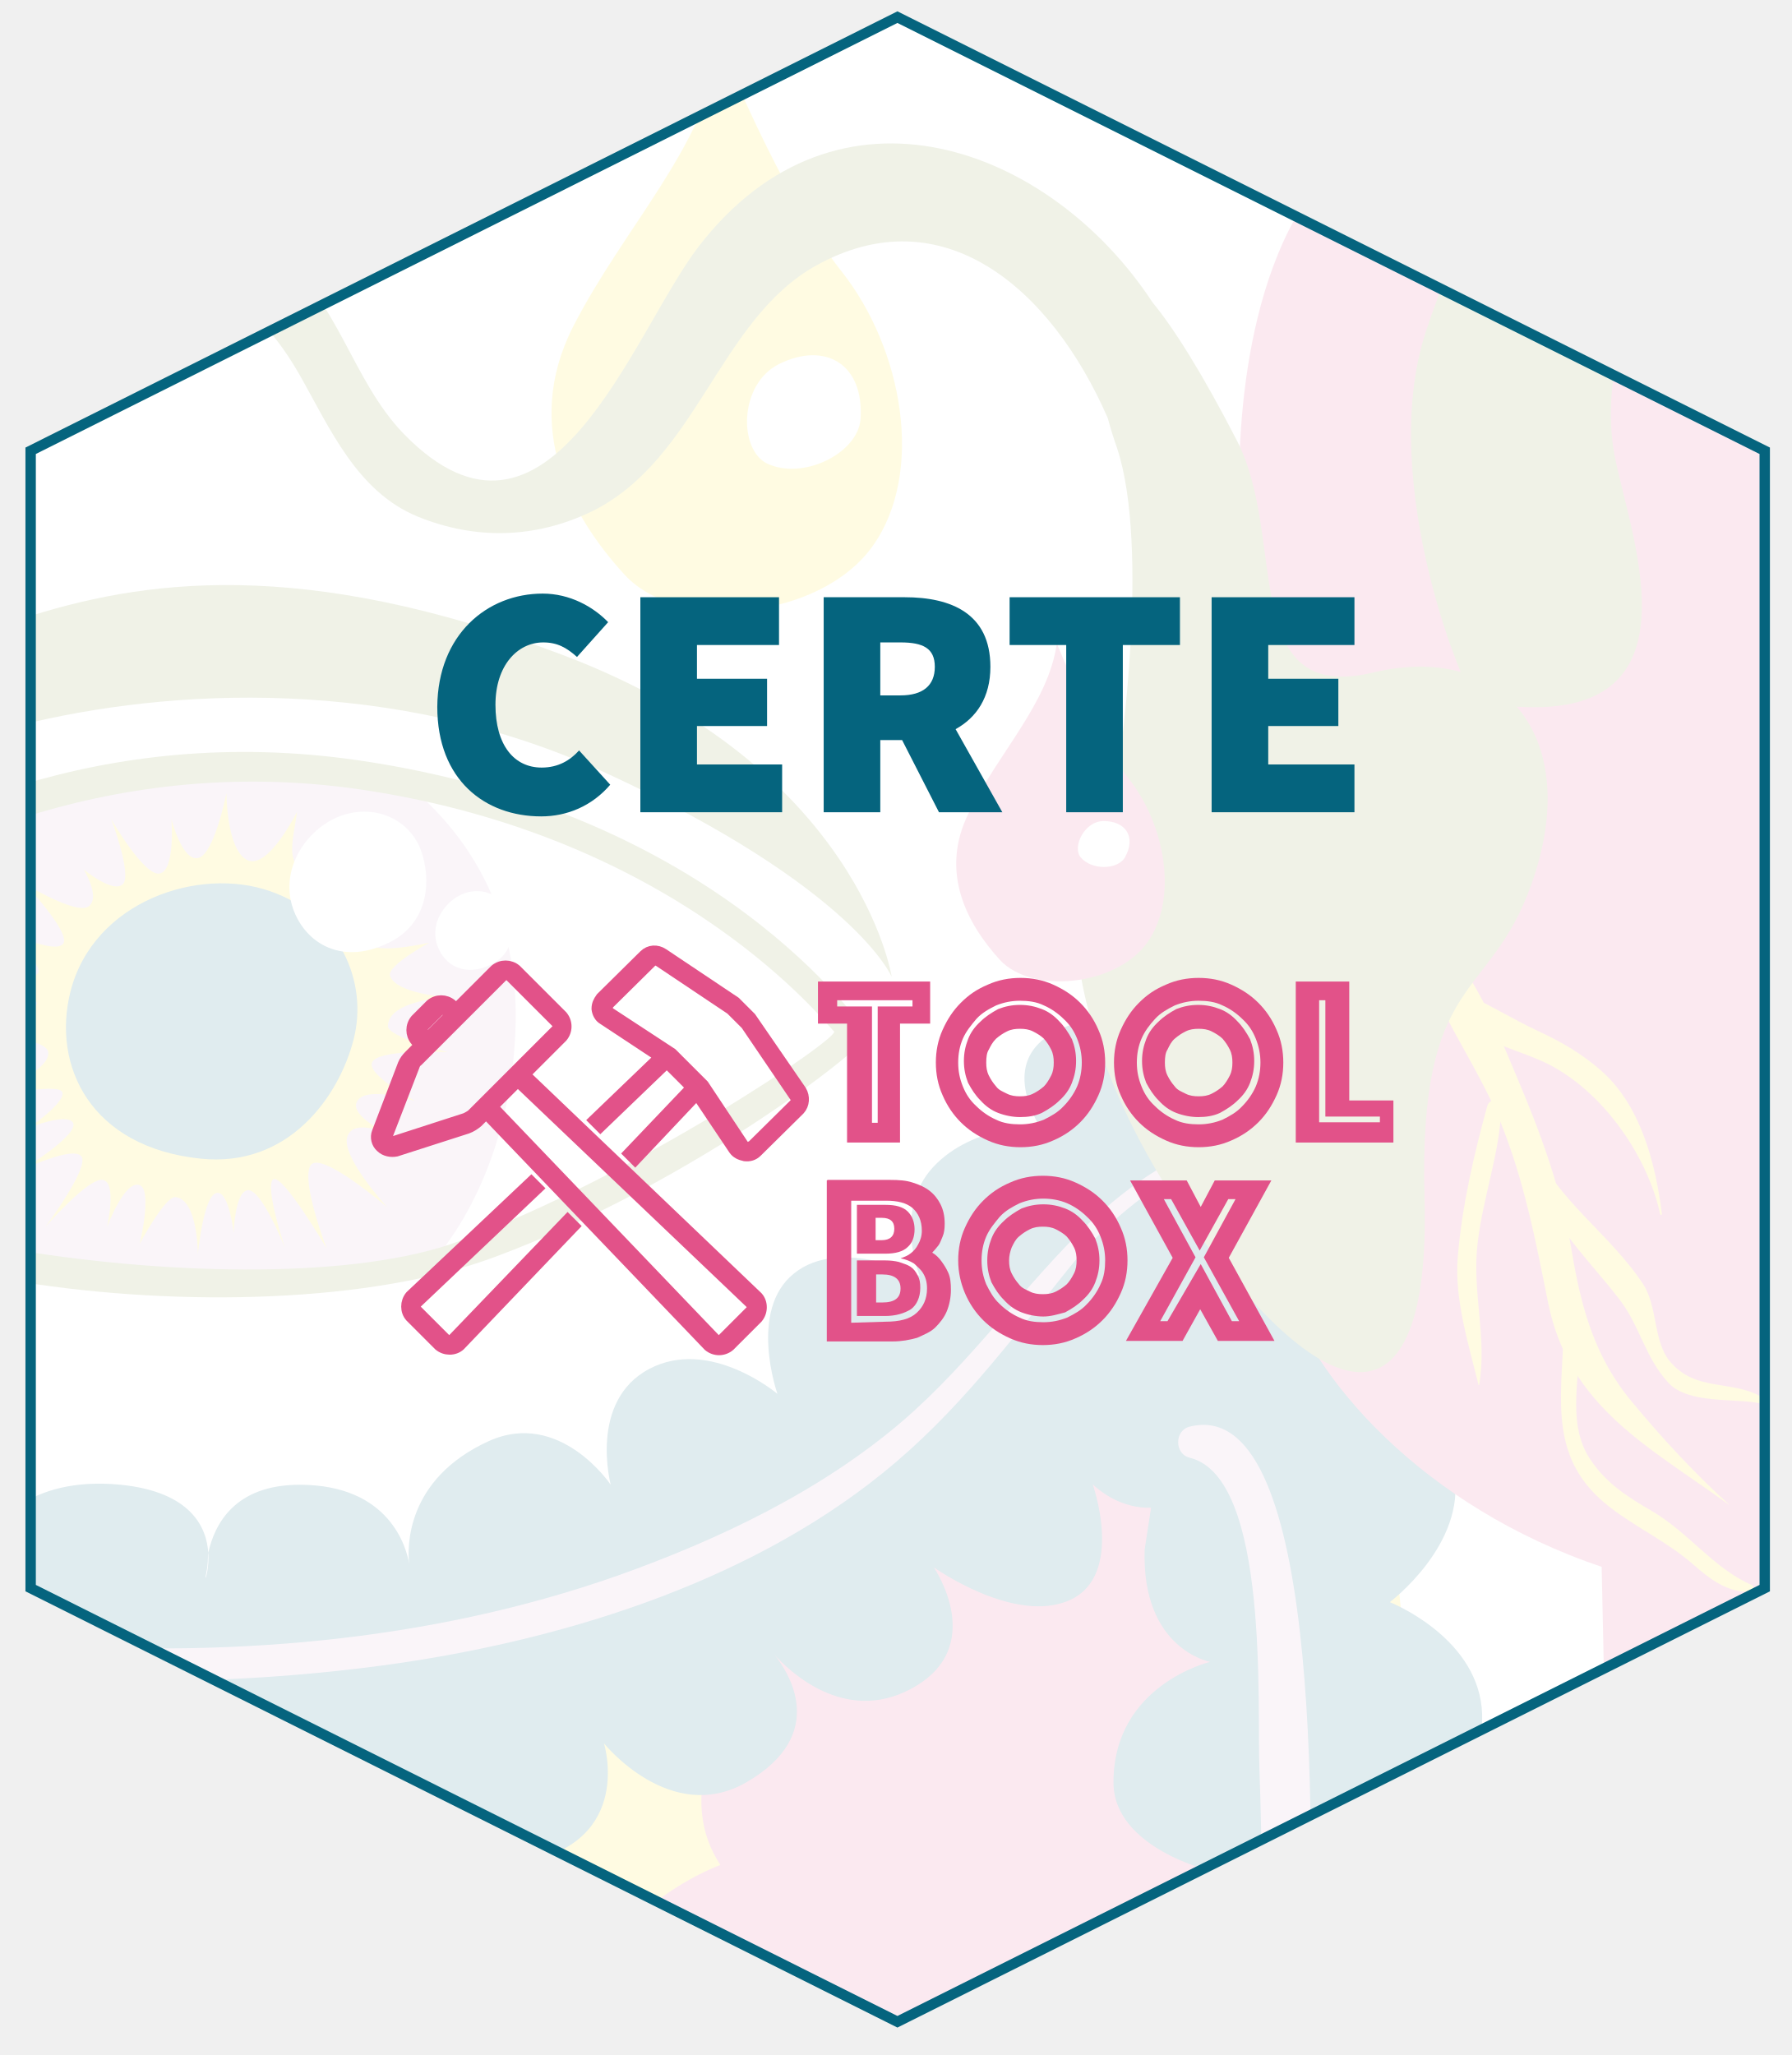
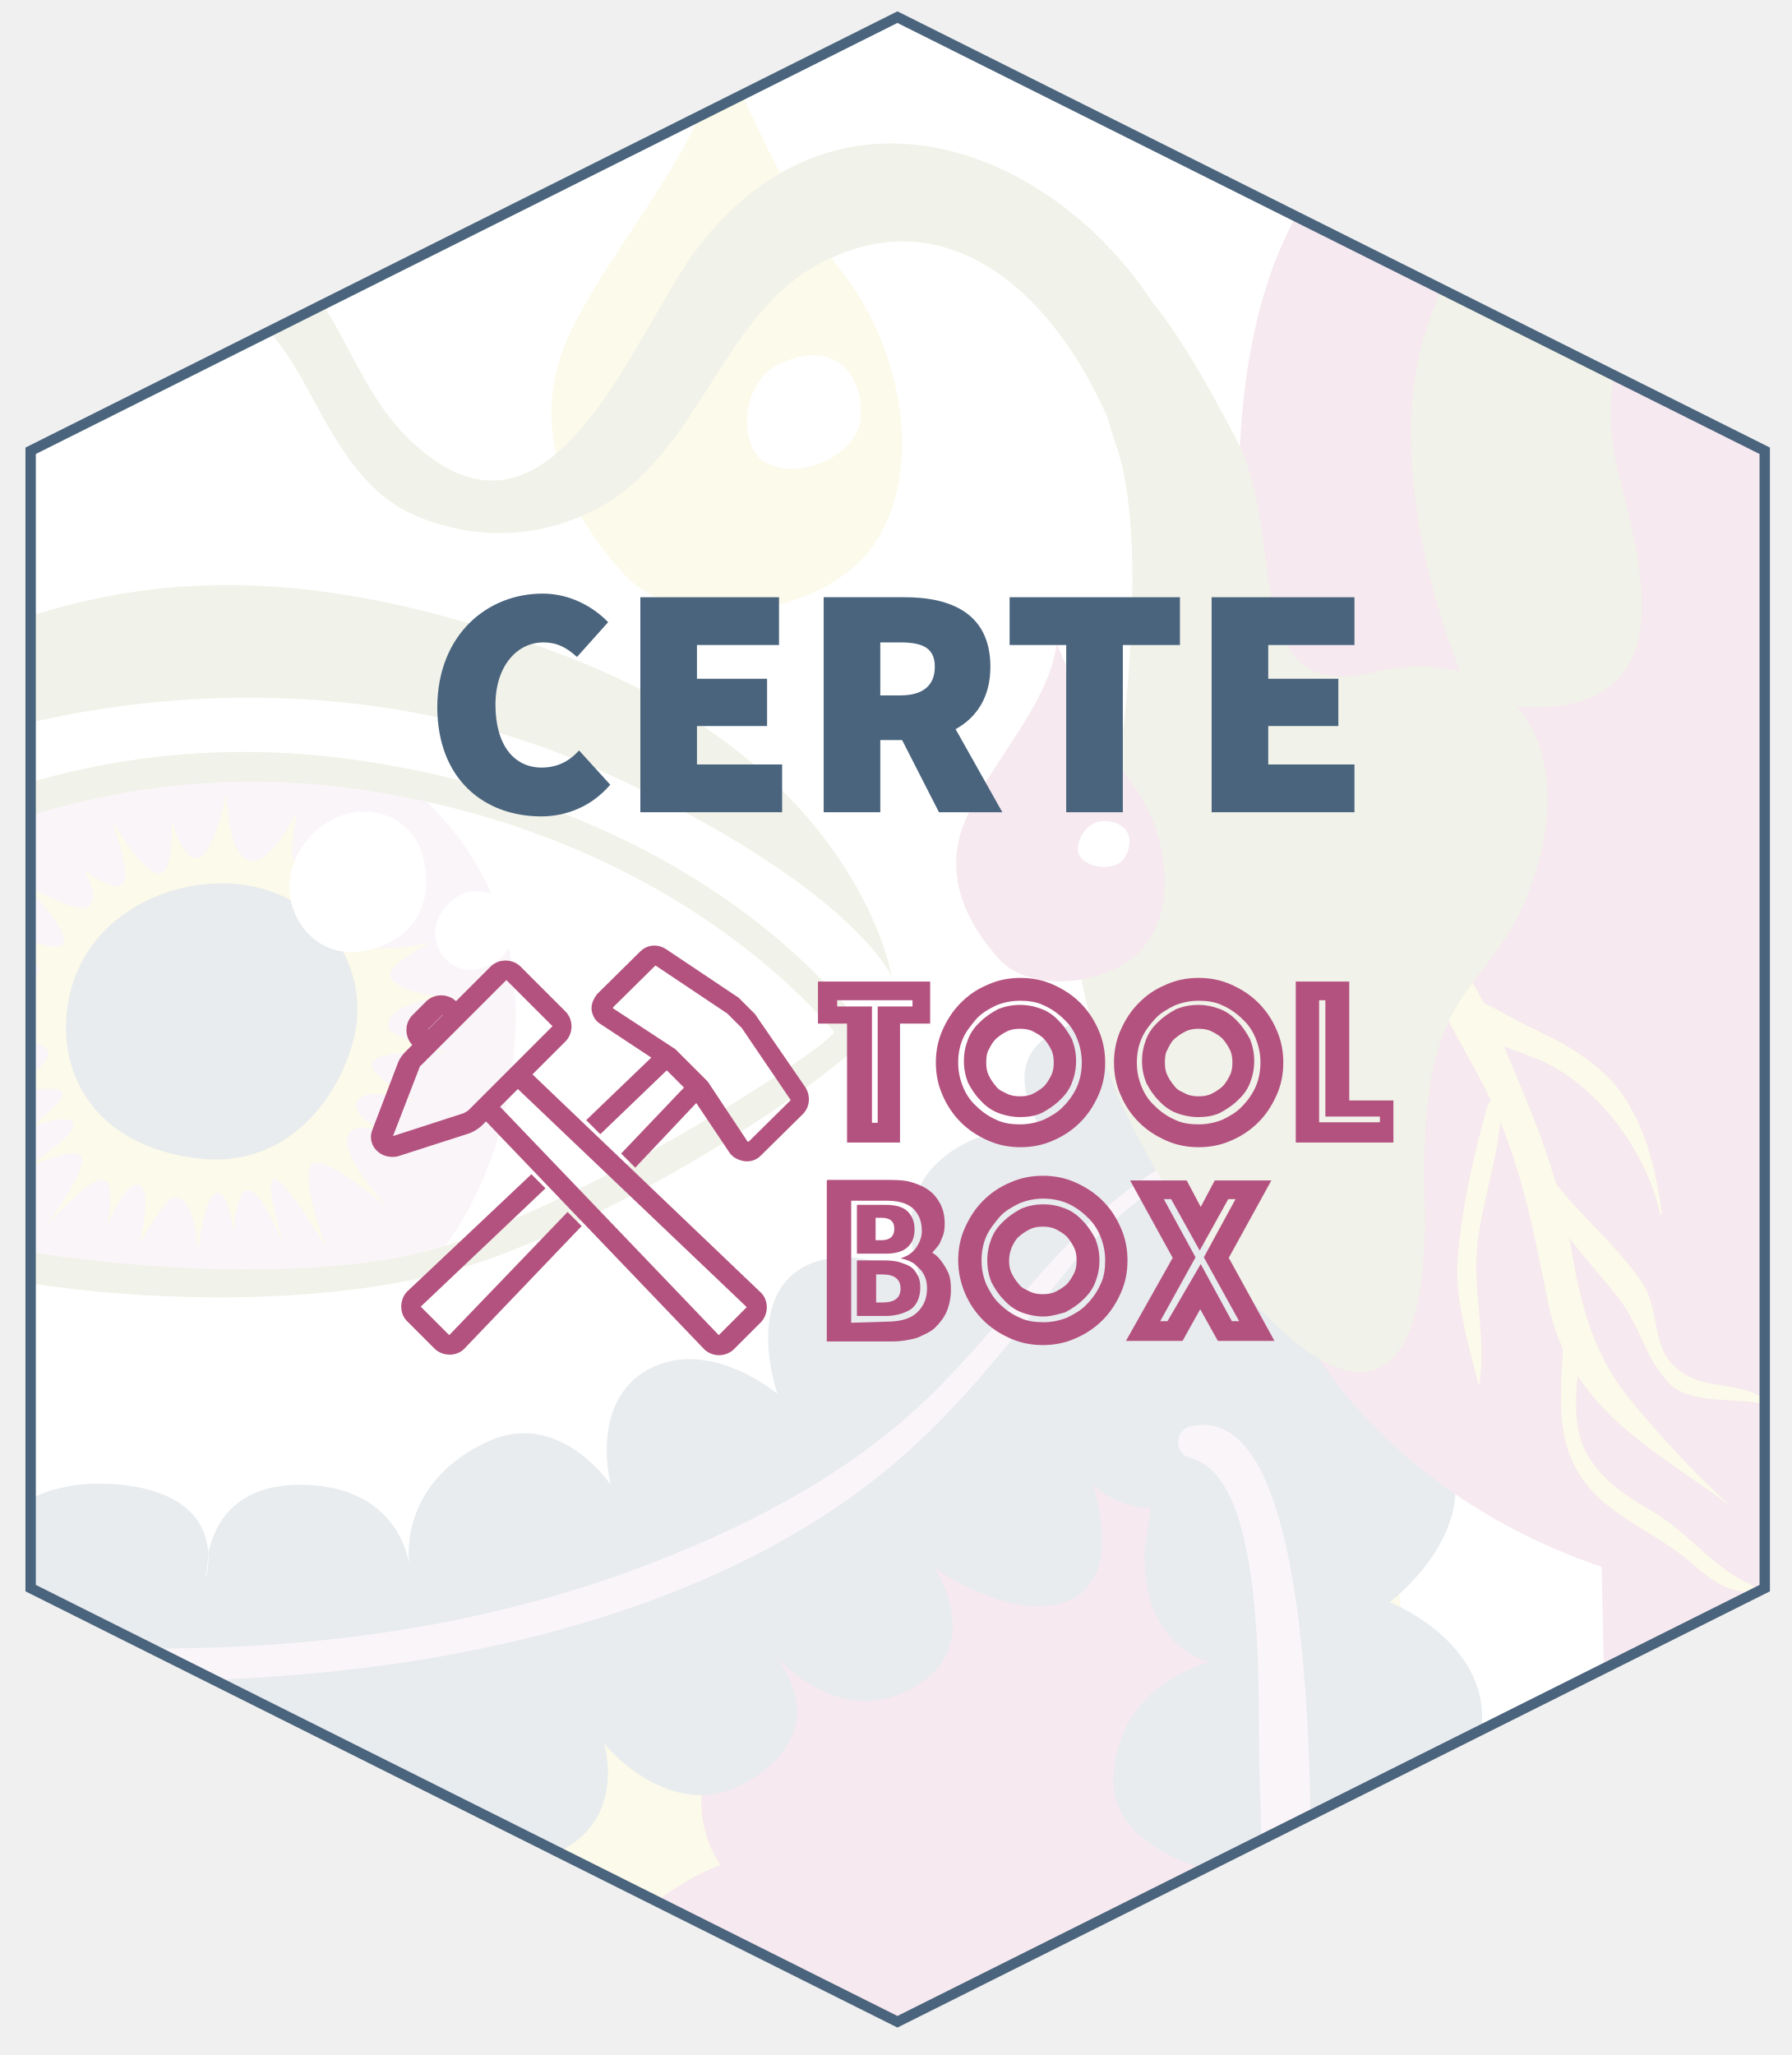
<svg xmlns="http://www.w3.org/2000/svg" xmlns:xlink="http://www.w3.org/1999/xlink" version="1.1" id="Layer_1" x="0px" y="0px" viewBox="0 0 345 395.7" style="enable-background:new 0 0 345 395.7;" xml:space="preserve">
  <style type="text/css">
	.st0{fill:#FFFFFF;}
	.st1{clip-path:url(#SVGID_4_);}
- 	.st2{clip-path:url(#SVGID_6_);fill:#E25289;}
- 	.st3{clip-path:url(#SVGID_8_);fill:#E25289;}
- 	.st4{clip-path:url(#SVGID_10_);fill:#FCE31B;}
- 	.st5{clip-path:url(#SVGID_12_);fill:#E25289;}
- 	.st6{clip-path:url(#SVGID_14_);fill:#05647E;}
- 	.st7{clip-path:url(#SVGID_16_);fill:#05647E;}
+ 	.st2{clip-path:url(#SVGID_6_);fill:#B4527F;}
+ 	.st3{clip-path:url(#SVGID_8_);fill:#B4527F;}
+ 	.st4{clip-path:url(#SVGID_10_);fill:#E4D559;}
+ 	.st5{clip-path:url(#SVGID_12_);fill:#B4527F;}
+ 	.st6{clip-path:url(#SVGID_14_);fill:#4A647D;}
+ 	.st7{clip-path:url(#SVGID_16_);fill:#4A647D;}
	.st8{clip-path:url(#SVGID_18_);fill:#D5B1D3;}
- 	.st9{clip-path:url(#SVGID_20_);fill:#FCE31B;}
- 	.st10{clip-path:url(#SVGID_22_);fill:#E25289;}
- 	.st11{clip-path:url(#SVGID_24_);fill:#FCE31B;}
+ 	.st9{clip-path:url(#SVGID_20_);fill:#E4D559;}
+ 	.st10{clip-path:url(#SVGID_22_);fill:#B4527F;}
+ 	.st11{clip-path:url(#SVGID_24_);fill:#E4D559;}
	.st12{clip-path:url(#SVGID_26_);fill:#FFFFFF;}
- 	.st13{clip-path:url(#SVGID_28_);fill:#05647E;}
+ 	.st13{clip-path:url(#SVGID_28_);fill:#4A647D;}
	.st14{clip-path:url(#SVGID_30_);fill:#FFFFFF;}
	.st15{clip-path:url(#SVGID_32_);fill:#FFFFFF;}
- 	.st16{clip-path:url(#SVGID_34_);fill:#FCE31B;}
- 	.st17{clip-path:url(#SVGID_36_);fill:#FCE31B;}
- 	.st18{clip-path:url(#SVGID_38_);fill:#FCE31B;}
- 	.st19{clip-path:url(#SVGID_40_);fill:#FCE31B;}
- 	.st20{clip-path:url(#SVGID_42_);fill:#FCE31B;}
- 	.st21{clip-path:url(#SVGID_44_);fill:#849741;}
- 	.st22{clip-path:url(#SVGID_46_);fill:#849741;}
- 	.st23{clip-path:url(#SVGID_48_);fill:#849741;}
- 	.st24{clip-path:url(#SVGID_50_);fill:#05647E;}
- 	.st25{clip-path:url(#SVGID_52_);fill:#05647E;}
- 	.st26{clip-path:url(#SVGID_54_);fill:#05647E;}
+ 	.st16{clip-path:url(#SVGID_34_);fill:#E4D559;}
+ 	.st17{clip-path:url(#SVGID_36_);fill:#E4D559;}
+ 	.st18{clip-path:url(#SVGID_38_);fill:#E4D559;}
+ 	.st19{clip-path:url(#SVGID_40_);fill:#E4D559;}
+ 	.st20{clip-path:url(#SVGID_42_);fill:#E4D559;}
+ 	.st21{clip-path:url(#SVGID_44_);fill:#93984C;}
+ 	.st22{clip-path:url(#SVGID_46_);fill:#93984C;}
+ 	.st23{clip-path:url(#SVGID_48_);fill:#93984C;}
+ 	.st24{clip-path:url(#SVGID_50_);fill:#4A647D;}
+ 	.st25{clip-path:url(#SVGID_52_);fill:#4A647D;}
+ 	.st26{clip-path:url(#SVGID_54_);fill:#4A647D;}
	.st27{clip-path:url(#SVGID_56_);fill:#D5B1D3;}
	.st28{clip-path:url(#SVGID_58_);fill:#D5B1D3;}
- 	.st29{clip-path:url(#SVGID_60_);fill:#849741;}
- 	.st30{clip-path:url(#SVGID_62_);fill:#E25289;}
+ 	.st29{clip-path:url(#SVGID_60_);fill:#93984C;}
+ 	.st30{clip-path:url(#SVGID_62_);fill:#B4527F;}
	.st31{clip-path:url(#SVGID_64_);fill:#FFFFFF;}
	.st32{display:none;}
	.st33{display:inline;}
	.st34{display:none;opacity:0.9;clip-path:url(#SVGID_66_);fill:#FFFFFF;enable-background:new    ;}
	.st35{opacity:0.875;clip-path:url(#SVGID_68_);fill:#FFFFFF;enable-background:new    ;}
- 	.st36{fill:none;stroke:#05647E;stroke-width:2;stroke-miterlimit:10;}
- 	.st37{fill:#05647E;}
- 	.st38{fill-rule:evenodd;clip-rule:evenodd;fill:#E25289;stroke:#E25289;stroke-width:2;stroke-miterlimit:10;}
- 	.st39{fill:#E25289;}
+ 	.st36{fill:none;stroke:#4A647D;stroke-width:2;stroke-miterlimit:10;}
+ 	.st37{fill:#4A647D;}
+ 	.st38{fill-rule:evenodd;clip-rule:evenodd;fill:#B4527F;stroke:#B4527F;stroke-width:2;stroke-miterlimit:10;}
+ 	.st39{fill:#B4527F;}
</style>
  <g id="logo_1_">
    <g>
      <polygon id="SVGID_1_" class="st0" points="172.8,3.3 339.8,86.8 339.8,305.8 172.8,389.3 5.9,305.8 5.9,86.8   " />
    </g>
    <g>
      <g>
        <g>
          <defs>
            <polygon id="SVGID_3_" points="172.8,3.3 339.8,86.8 339.8,305.8 172.8,389.3 5.9,305.8 5.9,86.8      " />
          </defs>
          <clipPath id="SVGID_4_">
            <use xlink:href="#SVGID_3_" style="overflow:visible;" />
          </clipPath>
          <g id="logo" class="st1">
            <g>
              <g>
                <g>
                  <defs>
                    <rect id="SVGID_5_" x="3.9" y="14.4" width="337.3" height="386" />
                  </defs>
                  <clipPath id="SVGID_6_">
                    <use xlink:href="#SVGID_5_" style="overflow:visible;" />
                  </clipPath>
                  <path class="st2" d="M306.1,19.6" />
                </g>
              </g>
            </g>
            <g>
              <g>
                <g>
                  <defs>
                    <rect id="SVGID_7_" x="3.9" y="14.4" width="337.3" height="386" />
                  </defs>
                  <clipPath id="SVGID_8_">
                    <use xlink:href="#SVGID_7_" style="overflow:visible;" />
                  </clipPath>
                  <path class="st3" d="M306.1,19.6c0.7,3.3,5.8,3.2,6.6,0" />
                </g>
              </g>
            </g>
            <g>
              <g>
                <g>
                  <defs>
                    <rect id="SVGID_9_" x="3.9" y="14.4" width="337.3" height="386" />
                  </defs>
                  <clipPath id="SVGID_10_">
                    <use xlink:href="#SVGID_9_" style="overflow:visible;" />
                  </clipPath>
                  <path class="st4" d="M254.3,271.6c-26.4-12.8-106.2,18.5-135.2,26.2C93.7,304.6,49.7,329.2,3.9,328v62.1h266.3          C269.8,344.1,276.1,282.1,254.3,271.6" />
                </g>
              </g>
            </g>
            <g>
              <g>
                <g>
                  <defs>
                    <rect id="SVGID_11_" x="3.9" y="14.4" width="337.3" height="386" />
                  </defs>
                  <clipPath id="SVGID_12_">
                    <use xlink:href="#SVGID_11_" style="overflow:visible;" />
                  </clipPath>
                  <path class="st5" d="M222.7,266.2c-35.1-20.8-96.2-3.3-73.9,52c0,0-22.3,22.3-10.1,40.9c-10.7,4.2-23.1,14-33.5,31.1h8.1          h35.2h94.8C257.4,344.2,253.4,284.4,222.7,266.2" />
                </g>
              </g>
            </g>
            <g>
              <g>
                <g>
                  <defs>
                    <rect id="SVGID_13_" x="3.9" y="14.4" width="337.3" height="386" />
                  </defs>
                  <clipPath id="SVGID_14_">
                    <use xlink:href="#SVGID_13_" style="overflow:visible;" />
                  </clipPath>
                  <path class="st6" d="M272.7,380.7c0,0,15.5-4.4,12.7-16.9s-12.7-16.2-12.7-16.2s14-4.8,12.6-18.8          c-1.4-13.9-17.7-20.3-17.7-20.3s14.8-11.1,12.4-24.9c-2.3-13.8-17.8-14.7-17.8-14.7c5.3-6.9,20.2-9.5-6.1-35.1          c-20.6-20-23.3-0.7-30.7,4.4c-7.4,5.1,0,27.5,0,27.5l-5,32.7C219.8,317.6,233,320,233,320s-18.6,4.4-18.6,23.2          c0,12.7,18.9,17.1,18.9,17.1s-20.3,8-16.7,25.9c0.3,1.4,0.6,2.7,1.1,3.9h66.8C281,382.8,272.7,380.7,272.7,380.7" />
                </g>
              </g>
            </g>
            <g>
              <g>
                <g>
                  <defs>
                    <rect id="SVGID_15_" x="3.9" y="14.4" width="337.3" height="386" />
                  </defs>
                  <clipPath id="SVGID_16_">
                    <use xlink:href="#SVGID_15_" style="overflow:visible;" />
                  </clipPath>
                  <path class="st7" d="M15.6,352c0,0,7.6,30.7,27.7,1.2c0,0,2.9,13.7,18.8,11.1c20.4-3.4,18.7-16.7,18.7-16.7          s5.2,14,20.5,10.9c20.8-4.1,15-22.8,15-22.8s12.8,15.9,27.4,7.5c16.1-9.3,8-21.4,5.4-24.6c-0.4-0.5-0.7-0.8-0.7-0.8          s0.3,0.3,0.7,0.8c2.7,3,13.4,13.5,26.3,6.6c15-8,4.4-23.4,4.4-23.4s15.6,11.1,26.2,6.3c10.6-4.8,4.4-22.3,4.4-22.3          s12.9,13.4,27-5.9s0-34.3,0-34.3s20.8,6.6,27.9-12.4c7.2-19-21.1-56.5-47.1-37.7c0,0-30.3-0.6-18,21.5          c0,0-12.6-0.7-20.5,7.7c-7.8,8.4-2.6,21-2.6,21s-15.3-7.7-24.2-0.5c-8.9,7.1-3.2,23.2-3.2,23.2s-13-11-24.7-4.8          s-7.4,22.3-7.4,22.3s-9.8-14.6-23.5-8.4c-16,7.3-15.7,20.5-15.3,23.7c0.1,0.5,0.1,0.7,0.1,0.7s0-0.3-0.1-0.7          c-0.5-3.1-3.7-15.3-21.1-15.3c-12.6,0-16.4,7.7-17.6,13.1c0.2,2.8-0.5,4.9-0.5,4.9s-0.1-2.1,0.5-4.9          c-0.3-4.8-3.2-11.7-16.8-13.1C14.1,285,8,287.1,4,289.7v74.1C13,361.1,15.6,352,15.6,352" />
                </g>
              </g>
            </g>
            <g>
              <g>
                <g>
                  <defs>
                    <rect id="SVGID_17_" x="3.9" y="14.4" width="337.3" height="386" />
                  </defs>
                  <clipPath id="SVGID_18_">
                    <use xlink:href="#SVGID_17_" style="overflow:visible;" />
                  </clipPath>
                  <path class="st8" d="M32.8,248.1c3.3,0.2,6.6,0.4,9.8,0.6c9.2,0.2,18.2-0.9,27.2-2.3c1.6-1,3.4-1.6,5.4-1.6          c0.1,0,0.2,0,0.3,0c0.1,0,0.1,0,0.1,0c0.5-0.1,1.1-0.3,1.6-0.5c1.3-0.5,2.6-1,4-1.4c0.9-0.3,1.8-0.5,2.7-0.6          c10.5-12.8,15.4-30.5,15.4-46.9c0-18.9-8.1-33.3-19.3-43c-13.1-2-26.3-4-39.6-3.8c-10.1,0.2-19.9,1.6-29.8,3.7          c-2,0.4-4.4,0.7-6.8,1v91c2.9,0.1,5.7,0.3,8.5,0.8C19.2,246.4,25.9,247.6,32.8,248.1" />
                </g>
              </g>
            </g>
            <g>
              <g>
                <g>
                  <defs>
                    <rect id="SVGID_19_" x="3.9" y="14.4" width="337.3" height="386" />
                  </defs>
                  <clipPath id="SVGID_20_">
                    <use xlink:href="#SVGID_19_" style="overflow:visible;" />
                  </clipPath>
                  <path class="st9" d="M12,210.3c0.7,1.9-6.3,6.8-6.3,6.8s7-2.8,8.3-1c1.6,2.2-9.8,9.2-9.8,9.2s9.9-4.8,11.5-2.6          c1.5,2.2-7,13.6-7,13.6s8.3-9.6,11.1-9.1s0.8,9.1,0.8,9.1s3.4-9.2,6.3-8.1c2.5,1,0,11.3,0,11.3s4.9-9.2,6.9-9          c4.3,0.5,4.3,11,4.3,11s1.1-11.6,3.7-11.8c2.3-0.3,3.2,7.7,3.2,7.7s0.2-7.7,2.6-8.2c2.7-0.6,7.3,11.2,7.3,11.2          s-4-12-2.3-13.3c1.8-1.2,10.3,13.3,10.3,13.3s-5-13-3.1-16s14.8,8.1,14.8,8.1s-9.1-9.9-7.7-13.7c1.1-3.1,6.3-1.2,8.2-0.3          c-2.1-1-7.8-4-6.3-6.5c1.8-3,11.1,0,11.1,0s-9-4.9-8.3-7.3c0.8-2.8,14.6-2.1,14.6-2.1s-11.5-2.9-11.5-5          c0-5,11.5-5.6,11.5-5.6s-9.9-0.6-11.1-4.1c-0.6-2,7.6-6.4,7.6-6.4S72,184,71,181.5c-1.4-3.6,7.6-16.1,7.6-16.1          s-7.7,8-11.7,6.6c-3.9-1.3,1.1-15.7,1.1-15.7s-6.5,13.1-9.8,11.3s-1.5-7.1-1-11.3c0,0-5.6,11.3-9.6,9.3s-4-12.9-4-12.9          s-2.3,11.7-5.4,12.5c-3.1,0.8-5.2-7.5-5.2-7.5s0.8,10-2.3,10.5c-3,0.5-9.3-10.5-9.3-10.5s4,10.5,2.3,12.5          c-1.8,2-7.6-2.8-7.6-2.8s3.3,5.3,1,7.1s-12.3-4.3-12.3-4.3s9.1,9.6,7.3,11.6c-1.1,1.2-5.2-0.1-8.1-1.3v1.6          c1.8,1.9,3.7,4.1,3.4,5.1c-0.2,0.7-1.7,1.1-3.4,1.5v2.7c1.7,0.6,3.1,1.3,3.1,1.8c-0.1,0.7-1.4,1.5-3.1,2.2v4.6          c2.9,0.6,5.3,1.5,5.3,2.7c0.1,1.8-2.4,3.7-5.3,5.3v2.2C7.9,209.6,11.6,209.3,12,210.3" />
                </g>
              </g>
            </g>
            <g>
              <g>
                <g>
                  <defs>
                    <rect id="SVGID_21_" x="3.9" y="14.4" width="337.3" height="386" />
                  </defs>
                  <clipPath id="SVGID_22_">
                    <use xlink:href="#SVGID_21_" style="overflow:visible;" />
                  </clipPath>
                  <path class="st10" d="M237.3,19.2c4.2,7.6,7.9,15.3,12.2,22.6c-13.4,23.9-10.7,58.9-10.7,58.9c7.4,62.8,43,69.4,43,69.4          c2.9,28.4-35,76.3-35,76.3c5.3,18.9,27.4,43.8,61.6,55.3c0.3,13.8,1.1,49.4,1.5,88.4h31.2V60.6          C330.7,38.3,308.2,20.5,286,20" />
                </g>
              </g>
            </g>
            <g>
              <g>
                <g>
                  <defs>
                    <rect id="SVGID_23_" x="3.9" y="14.4" width="337.3" height="386" />
                  </defs>
                  <clipPath id="SVGID_24_">
                    <use xlink:href="#SVGID_23_" style="overflow:visible;" />
                  </clipPath>
                  <path class="st11" d="M138.8,8.6c0,0,11.3,28.6,23.2,43.6s16.1,38.9,6,53s-37.4,16.7-47.7,5.5s-19.8-28.3-10-47.7          C120.2,43.6,135.9,28.2,138.8,8.6" />
                </g>
              </g>
            </g>
            <g>
              <g>
                <g>
                  <defs>
                    <rect id="SVGID_25_" x="3.9" y="14.4" width="337.3" height="386" />
                  </defs>
                  <clipPath id="SVGID_26_">
                    <use xlink:href="#SVGID_25_" style="overflow:visible;" />
                  </clipPath>
                  <path class="st12" d="M150,70.1c-7.8,3.9-7.8,16.6-2.2,19.2c7,3.2,17.4-2.1,17.9-8.6C166.4,70.1,158.9,65.7,150,70.1" />
                </g>
              </g>
            </g>
            <g>
              <g>
                <g>
                  <defs>
                    <rect id="SVGID_27_" x="3.9" y="14.4" width="337.3" height="386" />
                  </defs>
                  <clipPath id="SVGID_28_">
                    <use xlink:href="#SVGID_27_" style="overflow:visible;" />
                  </clipPath>
                  <path class="st13" d="M52,171.6c-13.7-4.8-33.9,1.9-38.4,19.2c-3.7,14.5,3.9,30.1,25,32.3c17,1.8,26.7-12,29.5-23          C70.9,189.1,65.5,176.3,52,171.6" />
                </g>
              </g>
            </g>
            <g>
              <g>
                <g>
                  <defs>
                    <rect id="SVGID_29_" x="3.9" y="14.4" width="337.3" height="386" />
                  </defs>
                  <clipPath id="SVGID_30_">
                    <use xlink:href="#SVGID_29_" style="overflow:visible;" />
                  </clipPath>
                  <path class="st14" d="M66.9,156.7c-6.9,1.7-13.3,9.9-10.5,18.2c2.4,6.9,9.7,11.2,18.9,6.4c7.4-3.9,7.7-12.1,5.8-17.4          C79.4,158.8,73.7,155,66.9,156.7" />
                </g>
              </g>
            </g>
            <g>
              <g>
                <g>
                  <defs>
                    <rect id="SVGID_31_" x="3.9" y="14.4" width="337.3" height="386" />
                  </defs>
                  <clipPath id="SVGID_32_">
                    <use xlink:href="#SVGID_31_" style="overflow:visible;" />
                  </clipPath>
                  <path class="st15" d="M90.1,171.8c-3.9,1-7.5,5.6-5.9,10.2c1.3,3.9,5.4,6.3,10.6,3.6c4.2-2.2,4.3-6.8,3.3-9.7          C97,173,93.9,170.9,90.1,171.8" />
                </g>
              </g>
            </g>
            <g>
              <g>
                <g>
                  <defs>
                    <rect id="SVGID_33_" x="3.9" y="14.4" width="337.3" height="386" />
                  </defs>
                  <clipPath id="SVGID_34_">
                    <use xlink:href="#SVGID_33_" style="overflow:visible;" />
                  </clipPath>
                  <path class="st16" d="M332.8,289.6c-6.7-6.1-12.8-12.7-18.6-19.7c-7.2-8.6-9.8-18.3-11.6-29.2c-1.9-11.4-5.9-22.4-10.4-33          c-3.9-9.2-8.3-21-16.1-27.6c-1.5-1.3-3.6,0.2-3.1,2c2.9,11.8,11.3,22.5,15.9,33.9c4.6,11.4,6.8,22.9,9.2,34.9          c4.1,20.1,19.5,27.7,34.6,38.7C332.8,289.8,332.9,289.7,332.8,289.6" />
                </g>
              </g>
            </g>
            <g>
              <g>
                <g>
                  <defs>
                    <rect id="SVGID_35_" x="3.9" y="14.4" width="337.3" height="386" />
                  </defs>
                  <clipPath id="SVGID_36_">
                    <use xlink:href="#SVGID_35_" style="overflow:visible;" />
                  </clipPath>
                  <path class="st17" d="M320,233.8c-1.2-9.7-4.1-21.2-12-27.9c-3.6-3.1-7.4-5.3-11.7-7.3c-5.2-2.4-10.1-5.6-15.4-7.7          c-1.8-0.7-3.4,1-2.4,2.7c3.5,6.1,11.9,7.9,17.9,10.5c11.3,4.8,20.7,17.8,23.3,29.8C319.7,234,320,233.9,320,233.8" />
                </g>
              </g>
            </g>
            <g>
              <g>
                <g>
                  <defs>
                    <rect id="SVGID_37_" x="3.9" y="14.4" width="337.3" height="386" />
                  </defs>
                  <clipPath id="SVGID_38_">
                    <use xlink:href="#SVGID_37_" style="overflow:visible;" />
                  </clipPath>
                  <path class="st18" d="M294.5,220c0.4,12.5,10.3,21,17.4,30.3c3.9,5.1,4.9,11.2,9.4,16c3.8,4.1,12.9,2.9,17.5,3.9          c0.7,0.2,1.1-0.9,0.4-1.2c-5.9-3.4-12.7-0.9-17.7-6.9c-3.2-3.9-2.3-10.5-5.1-14.8c-6.5-9.9-16.8-16.2-21.5-27.4          C294.8,219.7,294.5,219.8,294.5,220" />
                </g>
              </g>
            </g>
            <g>
              <g>
                <g>
                  <defs>
                    <rect id="SVGID_39_" x="3.9" y="14.4" width="337.3" height="386" />
                  </defs>
                  <clipPath id="SVGID_40_">
                    <use xlink:href="#SVGID_39_" style="overflow:visible;" />
                  </clipPath>
                  <path class="st19" d="M301.1,256.5c-0.5,13.4-2.9,24.7,9,33.8c5.2,4,11,6.6,16,11c3.2,2.8,6.6,5.4,10.9,5.2          c0.7,0,0.9-1,0.3-1.3c-7.2-3.1-12.1-10-19-14.1c-4.8-2.8-9-5.4-12.1-10.1c-4.8-7.1-1.7-16.8-2-24.7          C304.1,254.3,301.2,254.6,301.1,256.5" />
                </g>
              </g>
            </g>
            <g>
              <g>
                <g>
                  <defs>
                    <rect id="SVGID_41_" x="3.9" y="14.4" width="337.3" height="386" />
                  </defs>
                  <clipPath id="SVGID_42_">
                    <use xlink:href="#SVGID_41_" style="overflow:visible;" />
                  </clipPath>
                  <path class="st20" d="M284.8,266.7c1.6-9-1.4-18-0.3-27.2c1-8.9,4.3-17.4,4.6-26.4c0.1-1.6-2.3-1.6-2.7-0.2          c-2.6,9.4-4.9,19.4-5.7,29.1c-0.7,8.1,2.1,16.9,4,24.7C284.7,266.7,284.8,266.7,284.8,266.7" />
                </g>
              </g>
            </g>
            <g>
              <g>
                <g>
                  <defs>
                    <rect id="SVGID_43_" x="3.9" y="14.4" width="337.3" height="386" />
                  </defs>
                  <clipPath id="SVGID_44_">
                    <use xlink:href="#SVGID_43_" style="overflow:visible;" />
                  </clipPath>
                  <path class="st21" d="M341.1-22.3c-2.5,1.9-8,5.9-11.4,9C309.1,5.4,286.8,26.4,274.5,64c-9.5,29.1,8,70.8,9.8,71.1          c46.3,8.2,29.3-32.1,26.5-47.9c-4.1-23.4,12.6-52.7,30.3-72.9v-33.7L341.1-22.3z" />
                </g>
              </g>
            </g>
            <g>
              <g>
                <g>
                  <defs>
                    <rect id="SVGID_45_" x="3.9" y="14.4" width="337.3" height="386" />
                  </defs>
                  <clipPath id="SVGID_46_">
                    <use xlink:href="#SVGID_45_" style="overflow:visible;" />
                  </clipPath>
                  <path class="st22" d="M116.8,148.9c47.8,22.1,54.9,39.2,54.9,39.2s-6.2-40.4-63.4-62c-50.3-19-81-14.5-104.3-6.9v20.4          C32.3,132.6,75.6,129.9,116.8,148.9" />
                </g>
              </g>
            </g>
            <g>
              <g>
                <g>
                  <defs>
                    <rect id="SVGID_47_" x="3.9" y="14.4" width="337.3" height="386" />
                  </defs>
                  <clipPath id="SVGID_48_">
                    <use xlink:href="#SVGID_47_" style="overflow:visible;" />
                  </clipPath>
                  <path class="st23" d="M95.1,242.1c38.9-14.4,73.7-42,72.1-43.2c-1.5-1.2-28.3-42.3-98.2-52.5c-24.8-3.6-46.6-0.8-65.1,4.8          v6.4c18.4-5.9,40.6-9.2,65.4-5.6c62.1,9.1,90,45.6,91.3,46.6c1.3,1.1-37.6,27.6-72.2,40.4c-19.7,7.3-54.9,6.6-84.6,1.8v6          C35,251.8,71.7,250.8,95.1,242.1" />
                </g>
              </g>
            </g>
            <g>
              <g>
                <g>
                  <defs>
                    <rect id="SVGID_49_" x="3.9" y="14.4" width="337.3" height="386" />
                  </defs>
                  <clipPath id="SVGID_50_">
                    <use xlink:href="#SVGID_49_" style="overflow:visible;" />
                  </clipPath>
                  <path class="st24" d="M39.5,303.7c0,0,0.7-2.1,0.5-4.9C39.4,301.6,39.5,303.7,39.5,303.7" />
                </g>
              </g>
            </g>
            <g>
              <g>
                <g>
                  <defs>
                    <rect id="SVGID_51_" x="3.9" y="14.4" width="337.3" height="386" />
                  </defs>
                  <clipPath id="SVGID_52_">
                    <use xlink:href="#SVGID_51_" style="overflow:visible;" />
                  </clipPath>
                  <path class="st25" d="M149.1,318.6c-0.4-0.5-0.7-0.8-0.7-0.8S148.6,318.1,149.1,318.6" />
                </g>
              </g>
            </g>
            <g>
              <g>
                <g>
                  <defs>
                    <rect id="SVGID_53_" x="3.9" y="14.4" width="337.3" height="386" />
                  </defs>
                  <clipPath id="SVGID_54_">
                    <use xlink:href="#SVGID_53_" style="overflow:visible;" />
                  </clipPath>
                  <path class="st26" d="M78.8,301.1c0,0.5,0.1,0.7,0.1,0.7S78.9,301.6,78.8,301.1" />
                </g>
              </g>
            </g>
            <g>
              <g>
                <g>
                  <defs>
                    <rect id="SVGID_55_" x="3.9" y="14.4" width="337.3" height="386" />
                  </defs>
                  <clipPath id="SVGID_56_">
                    <use xlink:href="#SVGID_55_" style="overflow:visible;" />
                  </clipPath>
                  <path class="st27" d="M73.6,320.7c33.4-4.5,69.7-15.5,96.3-37c14.4-11.6,24.5-25.3,36-39.6c5.4-6.7,11.8-12.3,19-17          c14.7-9.7,24.9-2.6,35.4,8.3c1.7,1.8,4.1-0.5,3.2-2.5c-12.3-26.1-38.6-12-53.8,2.6c-12.7,12.2-22.5,26.6-36,38.2          c-15.8,13.5-35.4,22.8-54.8,29.7c-36.7,12.9-76.2,15.9-114.9,13v6.5C27.1,324.4,50.4,323.8,73.6,320.7" />
                </g>
              </g>
            </g>
            <g>
              <g>
                <g>
                  <defs>
                    <rect id="SVGID_57_" x="3.9" y="14.4" width="337.3" height="386" />
                  </defs>
                  <clipPath id="SVGID_58_">
                    <use xlink:href="#SVGID_57_" style="overflow:visible;" />
                  </clipPath>
                  <path class="st28" d="M229.1,274.7c-3,0.7-3,5.3,0,6c15.4,3.8,12.9,48.2,13.4,59.9c0.6,16.5,0.6,33,0.4,49.5h8.9          C253.4,347.2,253.7,268.6,229.1,274.7" />
                </g>
              </g>
            </g>
            <g>
              <g>
                <g>
                  <defs>
                    <rect id="SVGID_59_" x="3.9" y="14.4" width="337.3" height="386" />
                  </defs>
                  <clipPath id="SVGID_60_">
                    <use xlink:href="#SVGID_59_" style="overflow:visible;" />
                  </clipPath>
                  <path class="st29" d="M57.7,72.2c5.8,10.2,11,22.5,22.8,27.3c11.1,4.5,22.6,4.2,33.4-1c20.4-10,24.5-37,43.3-47.4          c24.2-13.4,45.1,4.2,56.1,29.4c0.5,1.9,1.1,3.8,1.8,5.8c6.4,19.4,0.4,60.3,0.4,60.3c-18.3,25.9-4,63.6,12.9,87.7          c28.4,40.5,47.1,40.4,45.9-3.5c-1.2-43.7,12.5-37.6,20.6-60.6c10-28.1-5.3-46.7-30.5-40.7c-26.1,6.2-16.5-25.8-26.2-44.6          c-6.7-13-12.1-21.6-16.3-26.7c-19.6-29.9-60.6-45.5-87.4-10.7c-12.8,16.7-28.7,64.9-56.8,36c-10-10.4-12.4-25.4-24.3-34.8          c-10.8-8.5-27.8-9.2-39.9-3.5C10.1,46.8,7,48.7,4,50.8v23.1C22.3,56.3,41.3,43.5,57.7,72.2" />
                </g>
              </g>
            </g>
            <g>
              <g>
                <g>
                  <defs>
                    <rect id="SVGID_61_" x="3.9" y="14.4" width="337.3" height="386" />
                  </defs>
                  <clipPath id="SVGID_62_">
                    <use xlink:href="#SVGID_61_" style="overflow:visible;" />
                  </clipPath>
                  <path class="st30" d="M203.5,123.9c0,0,6.8,17.1,13.8,26c7.1,8.9,9.6,23.2,3.6,31.6c-6,8.4-22.3,10-28.4,3.3          c-6.1-6.7-11.8-16.8-5.9-28.4C192.4,144.7,201.8,135.5,203.5,123.9" />
                </g>
              </g>
            </g>
            <g>
              <g>
                <g>
                  <defs>
                    <rect id="SVGID_63_" x="3.9" y="14.4" width="337.3" height="386" />
                  </defs>
                  <clipPath id="SVGID_64_">
                    <use xlink:href="#SVGID_63_" style="overflow:visible;" />
                  </clipPath>
                  <path class="st31" d="M212.5,158.1c-3.7,0-6.1,5-4.4,7c2.1,2.5,7.1,2.4,8.5,0C218.8,161.2,216.8,158.1,212.5,158.1" />
                </g>
              </g>
            </g>
          </g>
        </g>
      </g>
    </g>
    <g class="st32">
      <g>
        <g class="st33">
          <defs>
            <polygon id="SVGID_65_" points="172.8,3.3 339.8,86.8 339.8,305.8 172.8,389.3 5.9,305.8 5.9,86.8      " />
          </defs>
          <clipPath id="SVGID_66_">
            <use xlink:href="#SVGID_65_" style="display:none;overflow:visible;" />
          </clipPath>
          <rect id="lower_opac" x="-0.6" y="281.2" class="st34" width="356" height="124.3" />
        </g>
      </g>
    </g>
    <g>
      <g>
        <g>
          <defs>
            <polygon id="SVGID_67_" points="172.8,3.3 339.8,86.8 339.8,305.8 172.8,389.3 5.9,305.8 5.9,86.8      " />
          </defs>
          <clipPath id="SVGID_68_">
            <use xlink:href="#SVGID_67_" style="overflow:visible;" />
          </clipPath>
          <rect id="upper_opac" x="4" y="3.3" class="st35" width="337.2" height="386.9" />
        </g>
      </g>
    </g>
    <g>
      <polygon id="SVGID_2_" class="st36" points="172.8,3.3 339.8,86.8 339.8,305.8 172.8,389.3 5.9,305.8 5.9,86.8   " />
    </g>
  </g>
  <g id="Certe">
    <path class="st37" d="M104.5,114.3c5.2,0,9.7,2.5,12.6,5.5l-6,6.7c-2-1.8-3.8-2.8-6.5-2.8c-5,0-9.2,4.5-9.2,12   c0,7.8,3.6,12.1,8.9,12.1c3.2,0,5.5-1.4,7.2-3.3l6,6.6c-3.5,4.1-8.3,6.1-13.3,6.1c-10.8,0-20-7-20-21.1   C84.3,122.2,93.8,114.3,104.5,114.3" />
    <polygon class="st37" points="123.3,115 150,115 150,124.2 134.2,124.2 134.2,130.7 147.7,130.7 147.7,139.8 134.2,139.8    134.2,147.2 150.6,147.2 150.6,156.4 123.3,156.4  " />
    <path class="st37" d="M180.8,156.4l-7.1-13.9h-4.2v13.9h-10.9V115h15.6c8.9,0,16.5,3.1,16.5,13.4c0,5.9-2.7,9.8-6.7,12l9,16H180.8z    M169.5,133.9h3.9c4.3,0,6.6-1.9,6.6-5.5c0-3.6-2.3-4.7-6.6-4.7h-3.9V133.9z" />
    <polygon class="st37" points="205.3,124.2 194.4,124.2 194.4,115 227.2,115 227.2,124.2 216.2,124.2 216.2,156.4 205.3,156.4  " />
    <polygon class="st37" points="233.3,115 260.8,115 260.8,124.2 244.2,124.2 244.2,130.7 257.7,130.7 257.7,139.8 244.2,139.8    244.2,147.2 260.8,147.2 260.8,156.4 233.3,156.4  " />
  </g>
  <path class="st38" d="M87.2,257.8c-0.4,0.4-1,0.4-1.4,0l-5.5-5.5c-0.4-0.4-0.4-1,0-1.4l23.3-22.1l-1.3-1.3L79,249.5  c-1,1.2-1,3,0,4.1l5.5,5.5c1.2,1,3,1,4.1,0l22-23l-1.3-1.3L87.2,257.8z" />
  <path class="st38" d="M144.5,252.4l-5.4,5.4c-0.4,0.4-1,0.4-1.4,0l-42.8-44.7l4.8-4.8l44.7,42.6C144.9,251.4,144.9,252,144.5,252.4z   M90.8,214.6c-0.4,0.3-0.8,0.5-1.2,0.7L76,219.7c-0.4,0.1-0.9,0-1.2-0.4c-0.3-0.3-0.3-0.5-0.1-0.8l5.1-13.2c0.1-0.4,0.4-0.8,0.7-1  l16.3-16.3c0.4-0.4,1-0.4,1.4,0l8.9,8.9c0.4,0.4,0.4,1,0,1.4L90.8,214.6z M81.6,197.6l2.9-2.9c0.4-0.4,1-0.4,1.4,0l0.8,0.7l-4.3,4.3  l-0.8-0.8C81.2,198.7,81.2,198,81.6,197.6z M101.1,206.9l7.2-7.2c1-1.2,1-2.9,0-4.1l-8.9-8.9c-1.2-1-2.9-1-4.1,0l-7.5,7.5l-0.8-0.8  c-1.2-1-2.9-1-4.1,0l-2.9,2.9c-1,1.2-1,2.9,0,4.1l0.8,0.8l-2,2c-0.5,0.5-0.9,1-1.2,1.7l-5,13.1c-0.4,1-0.1,2.2,0.7,2.9  c0.8,0.8,2,1,3,0.8l13.7-4.4c0.8-0.3,1.4-0.7,2-1.2l1.6-1.6l42.8,44.7c1.2,1,2.9,1,4.1,0l5.4-5.4c1-1.2,1-3,0-4.1L101.1,206.9z" />
  <path class="st38" d="M153,212.5l-8.2,8.1c-0.3,0.1-0.5,0.3-0.8,0.3c-0.3,0-0.7-0.1-0.8-0.4l-7.7-11.6l-6.1-6.1l-11.9-7.8  c-0.3-0.1-0.4-0.4-0.5-0.8c0-0.3,0.1-0.7,0.3-0.9l8.2-8.1c0.4-0.3,0.9-0.4,1.3-0.1l13.9,9.3l2.9,2.9l9.5,14  C153.3,211.7,153.3,212.3,153,212.5z M141.6,192.9l-13.9-9.3c-1.2-0.8-2.7-0.7-3.7,0.3l-8.2,8.1l-0.1,0.1c-0.5,0.7-0.8,1.3-0.8,2.1  v0.1c0.1,0.8,0.5,1.6,1.2,2l10.9,7.2l-12.7,12.2l1.3,1.3l12.8-12.3l4.7,4.7L121,222.1l1.3,1.3l11.9-12.6l7.1,10.6  c0.5,0.7,1.2,1,2.1,1.2c0.9,0.1,1.7-0.1,2.4-0.8l8.2-8.1c0.9-1,1-2.5,0.3-3.7l-9.7-14.1l-3-3L141.6,192.9z" />
  <g>
    <path class="st39" d="M163.3,197.1h-5.8V189h21.6v8.1h-5.8V220h-10.2v-22.9H163.3z M169,216.2v-22.4h6.7v-1.2h-14.5v1.2h6.7v22.4   H169z" />
    <path class="st39" d="M180.2,204.6c0-2.2,0.4-4.3,1.3-6.3c0.9-2,2-3.7,3.5-5.2c1.6-1.6,3.1-2.6,5.2-3.5c2-0.9,4.1-1.3,6.3-1.3   s4.3,0.4,6.3,1.3c2,0.9,3.7,2,5.2,3.5c1.4,1.4,2.6,3.1,3.5,5.2c0.9,2,1.3,4.1,1.3,6.3c0,2.2-0.4,4.3-1.3,6.3c-0.9,2-2,3.7-3.5,5.2   c-1.4,1.4-3.1,2.6-5.2,3.5c-2,0.9-4.1,1.3-6.3,1.3s-4.3-0.4-6.3-1.3c-2-0.9-3.7-2-5.2-3.5c-1.4-1.4-2.6-3.1-3.5-5.2   C180.6,208.9,180.2,206.8,180.2,204.6z M184.5,204.6c0,1.7,0.3,3.1,0.9,4.6s1.4,2.7,2.6,3.8c1,1,2.4,2,3.8,2.6   c1.4,0.7,3,0.9,4.6,0.9s3.1-0.3,4.6-0.9c1.4-0.7,2.7-1.4,3.8-2.6c1-1,2-2.4,2.6-3.8s0.9-3,0.9-4.6c0-1.6-0.3-3.1-0.9-4.6   s-1.4-2.7-2.6-3.8c-1-1-2.4-2-3.8-2.6c-1.4-0.7-3-0.9-4.6-0.9s-3.1,0.3-4.6,0.9c-1.4,0.7-2.7,1.4-3.8,2.6c-1,1.2-2,2.4-2.6,3.8   S184.5,202.9,184.5,204.6z M196.4,215.1c-1.4,0-2.9-0.3-4.2-0.8c-1.3-0.5-2.4-1.3-3.4-2.4c-1-1-1.7-2.1-2.4-3.4   c-0.5-1.3-0.8-2.6-0.8-4.2s0.3-2.9,0.8-4.2c0.5-1.3,1.3-2.4,2.4-3.4c0.9-0.9,2.1-1.7,3.4-2.4c1.3-0.5,2.6-0.8,4.2-0.8   s2.9,0.3,4.2,0.8c1.3,0.5,2.4,1.3,3.4,2.4c0.9,0.9,1.7,2.1,2.4,3.4c0.5,1.3,0.8,2.6,0.8,4.2s-0.3,2.9-0.8,4.2   c-0.5,1.3-1.3,2.4-2.4,3.4c-0.9,0.9-2.1,1.7-3.4,2.4C199.3,214.9,197.9,215.1,196.4,215.1z M189.9,204.6c0,0.9,0.1,1.7,0.5,2.5   c0.4,0.8,0.8,1.4,1.4,2.1c0.5,0.7,1.3,1,2.1,1.4c0.8,0.4,1.6,0.5,2.5,0.5c0.9,0,1.7-0.1,2.5-0.5c0.8-0.4,1.4-0.8,2.1-1.4   c0.5-0.5,1-1.3,1.4-2.1c0.4-0.8,0.5-1.6,0.5-2.5c0-0.9-0.1-1.7-0.5-2.5c-0.4-0.8-0.8-1.4-1.4-2.1c-0.5-0.5-1.3-1-2.1-1.4   c-0.8-0.4-1.6-0.5-2.5-0.5c-0.9,0-1.7,0.1-2.5,0.5c-0.8,0.4-1.4,0.8-2.1,1.4c-0.7,0.7-1,1.3-1.4,2.1   C190,202.7,189.9,203.6,189.9,204.6z" />
    <path class="st39" d="M214.5,204.6c0-2.2,0.4-4.3,1.3-6.3c0.9-2,2-3.7,3.5-5.2c1.6-1.6,3.1-2.6,5.2-3.5c2-0.9,4.1-1.3,6.3-1.3   s4.3,0.4,6.3,1.3c2,0.9,3.7,2,5.2,3.5c1.4,1.4,2.6,3.1,3.5,5.2c0.9,2,1.3,4.1,1.3,6.3c0,2.2-0.4,4.3-1.3,6.3c-0.9,2-2,3.7-3.5,5.2   c-1.4,1.4-3.1,2.6-5.2,3.5c-2,0.9-4.1,1.3-6.3,1.3s-4.3-0.4-6.3-1.3c-2-0.9-3.7-2-5.2-3.5c-1.4-1.4-2.6-3.1-3.5-5.2   C214.9,208.9,214.5,206.8,214.5,204.6z M218.9,204.6c0,1.7,0.3,3.1,0.9,4.6s1.4,2.7,2.6,3.8c1,1,2.4,2,3.8,2.6   c1.4,0.7,3,0.9,4.6,0.9s3.1-0.3,4.6-0.9c1.4-0.7,2.7-1.4,3.8-2.6c1-1,2-2.4,2.6-3.8s0.9-3,0.9-4.6c0-1.6-0.3-3.1-0.9-4.6   s-1.4-2.7-2.6-3.8c-1-1-2.4-2-3.8-2.6c-1.4-0.7-3-0.9-4.6-0.9s-3.1,0.3-4.6,0.9c-1.4,0.7-2.7,1.4-3.8,2.6s-2,2.4-2.6,3.8   S218.9,202.9,218.9,204.6z M230.7,215.1c-1.4,0-2.9-0.3-4.2-0.8c-1.3-0.5-2.4-1.3-3.4-2.4c-1-1-1.7-2.1-2.4-3.4   c-0.5-1.3-0.8-2.6-0.8-4.2s0.3-2.9,0.8-4.2c0.5-1.3,1.3-2.4,2.4-3.4c0.9-0.9,2.1-1.7,3.4-2.4c1.3-0.5,2.6-0.8,4.2-0.8   s2.9,0.3,4.2,0.8c1.3,0.5,2.4,1.3,3.4,2.4c0.9,0.9,1.7,2.1,2.4,3.4c0.5,1.3,0.8,2.6,0.8,4.2s-0.3,2.9-0.8,4.2   c-0.5,1.3-1.3,2.4-2.4,3.4c-0.9,0.9-2.1,1.7-3.4,2.4C233.6,214.9,232.2,215.1,230.7,215.1z M224.3,204.6c0,0.9,0.1,1.7,0.5,2.5   c0.4,0.8,0.8,1.4,1.4,2.1c0.5,0.7,1.3,1,2.1,1.4c0.8,0.4,1.6,0.5,2.5,0.5c0.9,0,1.7-0.1,2.5-0.5c0.8-0.4,1.4-0.8,2.1-1.4   c0.5-0.5,1-1.3,1.4-2.1c0.4-0.8,0.5-1.6,0.5-2.5c0-0.9-0.1-1.7-0.5-2.5c-0.4-0.8-0.8-1.4-1.4-2.1c-0.5-0.5-1.3-1-2.1-1.4   c-0.8-0.4-1.6-0.5-2.5-0.5c-0.9,0-1.7,0.1-2.5,0.5c-0.8,0.4-1.4,0.8-2.1,1.4s-1,1.3-1.4,2.1C224.4,202.7,224.3,203.6,224.3,204.6z" />
    <path class="st39" d="M249.5,189h10.3v22.9h8.5v8.1h-18.8V189z M265.7,216.2V215h-10.5v-22.4h-1.2v23.5H265.7z" />
  </g>
  <g>
    <path class="st39" d="M159.3,227.2h12.2c1.6,0,3,0.1,4.2,0.5c1.3,0.4,2.4,0.9,3.3,1.6c0.9,0.7,1.6,1.6,2.1,2.6   c0.5,1,0.8,2.2,0.8,3.7c0,1-0.1,1.8-0.4,2.5c-0.3,0.7-0.5,1.3-0.8,1.7c-0.4,0.5-0.8,1-1.2,1.4c0.7,0.4,1.3,1,1.8,1.7   s0.9,1.3,1.3,2.2c0.4,0.9,0.5,2,0.5,3.3c0,1.4-0.3,2.9-0.8,4.1s-1.3,2.2-2.2,3.1c-0.9,0.9-2.2,1.4-3.5,2c-1.4,0.4-3,0.7-4.7,0.7   h-12.7v-31H159.3z M170.5,254.5c2.7,0,4.7-0.5,6-1.7c1.3-1.2,2-2.7,2-4.7c0-1.3-0.3-2.2-0.8-3c-0.5-0.8-1.2-1.3-1.7-1.8   c-0.8-0.5-1.6-0.8-2.6-1c0.8-0.3,1.4-0.5,2-1c0.5-0.4,1-0.9,1.4-1.7c0.4-0.7,0.7-1.6,0.7-2.6c0-2-0.7-3.4-1.8-4.4   c-1.2-1-2.9-1.4-5.1-1.4h-6.7v23.5L170.5,254.5L170.5,254.5z M165,241.6V232h5.5c2,0,3.4,0.4,4.3,1.3c0.9,0.9,1.3,2.1,1.3,3.4   c0,1.4-0.4,2.6-1.3,3.4c-0.9,0.9-2.4,1.3-4.3,1.3H165V241.6z M165,253.3v-10.6h5.5c0.9,0,1.8,0.1,2.6,0.3c0.8,0.3,1.6,0.5,2.2,0.9   s1,0.9,1.4,1.7c0.4,0.7,0.5,1.4,0.5,2.4c0,1.8-0.7,3.3-1.8,4.1c-1.3,0.8-2.9,1.3-5,1.3H165z M172.2,236.6c0-1.4-0.8-2.1-2.4-2.1   h-1.2v4.3h1.2C171.4,238.8,172.2,238,172.2,236.6z M169.9,250.8c2.4,0,3.5-0.9,3.5-2.7s-1.2-2.7-3.5-2.7h-1.2v5.4h1.2V250.8z" />
    <path class="st39" d="M184.5,242.7c0-2.2,0.4-4.3,1.3-6.3c0.9-2,2-3.7,3.5-5.2s3.1-2.6,5.2-3.5c2-0.9,4.1-1.3,6.3-1.3   s4.3,0.4,6.3,1.3c2,0.9,3.7,2,5.2,3.5c1.4,1.4,2.6,3.1,3.5,5.2c0.9,2,1.3,4.1,1.3,6.3c0,2.2-0.4,4.3-1.3,6.3c-0.9,2-2,3.7-3.5,5.2   c-1.4,1.4-3.1,2.6-5.2,3.5c-2,0.9-4.1,1.3-6.3,1.3s-4.3-0.4-6.3-1.3c-2-0.9-3.7-2-5.2-3.5c-1.4-1.4-2.6-3.1-3.5-5.2   C185,247.1,184.5,245,184.5,242.7z M189,242.7c0,1.7,0.3,3.1,0.9,4.6c0.7,1.4,1.4,2.7,2.6,3.8c1,1,2.4,2,3.8,2.6   c1.4,0.7,3,0.9,4.6,0.9s3.1-0.3,4.6-0.9c1.4-0.7,2.7-1.4,3.8-2.6c1-1,2-2.4,2.6-3.8c0.7-1.4,0.9-3,0.9-4.6s-0.3-3.1-0.9-4.6   s-1.4-2.7-2.6-3.8c-1-1-2.4-2-3.8-2.6s-3-0.9-4.6-0.9s-3.1,0.3-4.6,0.9c-1.4,0.7-2.7,1.4-3.8,2.6c-1,1.2-2,2.4-2.6,3.8   S189,241,189,242.7z M200.9,253.5c-1.4,0-2.9-0.3-4.2-0.8c-1.3-0.5-2.4-1.3-3.4-2.4c-1-1-1.7-2.1-2.4-3.4c-0.5-1.3-0.8-2.6-0.8-4.2   s0.3-2.9,0.8-4.2c0.5-1.3,1.3-2.4,2.4-3.4c0.9-0.9,2.1-1.7,3.4-2.4c1.3-0.5,2.6-0.8,4.2-0.8s2.9,0.3,4.2,0.8   c1.3,0.5,2.4,1.3,3.4,2.4c0.9,0.9,1.7,2.1,2.4,3.4c0.5,1.3,0.8,2.6,0.8,4.2s-0.3,2.9-0.8,4.2c-0.5,1.3-1.3,2.4-2.4,3.4   c-0.9,0.9-2.1,1.7-3.4,2.4C203.6,253.1,202.3,253.5,200.9,253.5z M194.3,242.7c0,0.9,0.1,1.7,0.5,2.5c0.4,0.8,0.8,1.4,1.4,2.1   c0.5,0.7,1.3,1,2.1,1.4c0.8,0.4,1.6,0.5,2.5,0.5c0.9,0,1.7-0.1,2.5-0.5c0.8-0.4,1.4-0.8,2.1-1.4c0.5-0.5,1-1.3,1.4-2.1   c0.4-0.8,0.5-1.6,0.5-2.5c0-0.9-0.1-1.7-0.5-2.5c-0.4-0.8-0.8-1.4-1.4-2.1c-0.5-0.5-1.3-1-2.1-1.4c-0.8-0.4-1.6-0.5-2.5-0.5   c-0.9,0-1.7,0.1-2.5,0.5c-0.8,0.4-1.4,0.8-2.1,1.4s-1,1.3-1.4,2.1C194.5,241,194.3,241.8,194.3,242.7z" />
    <path class="st39" d="M225.8,242.2l-8.2-14.9h10.9l2.7,5.1l2.7-5.1h10.9l-8.2,14.9l8.8,16h-10.9l-3.4-6.1l-3.4,6.1h-10.9   L225.8,242.2z M231.2,243.4l6,11h1.4l-6.8-12.3l6.1-11.2h-1.4l-5.5,9.9l-5.5-9.9h-1.4l6.1,11.2l-6.8,12.3h1.4L231.2,243.4z" />
  </g>
</svg>
